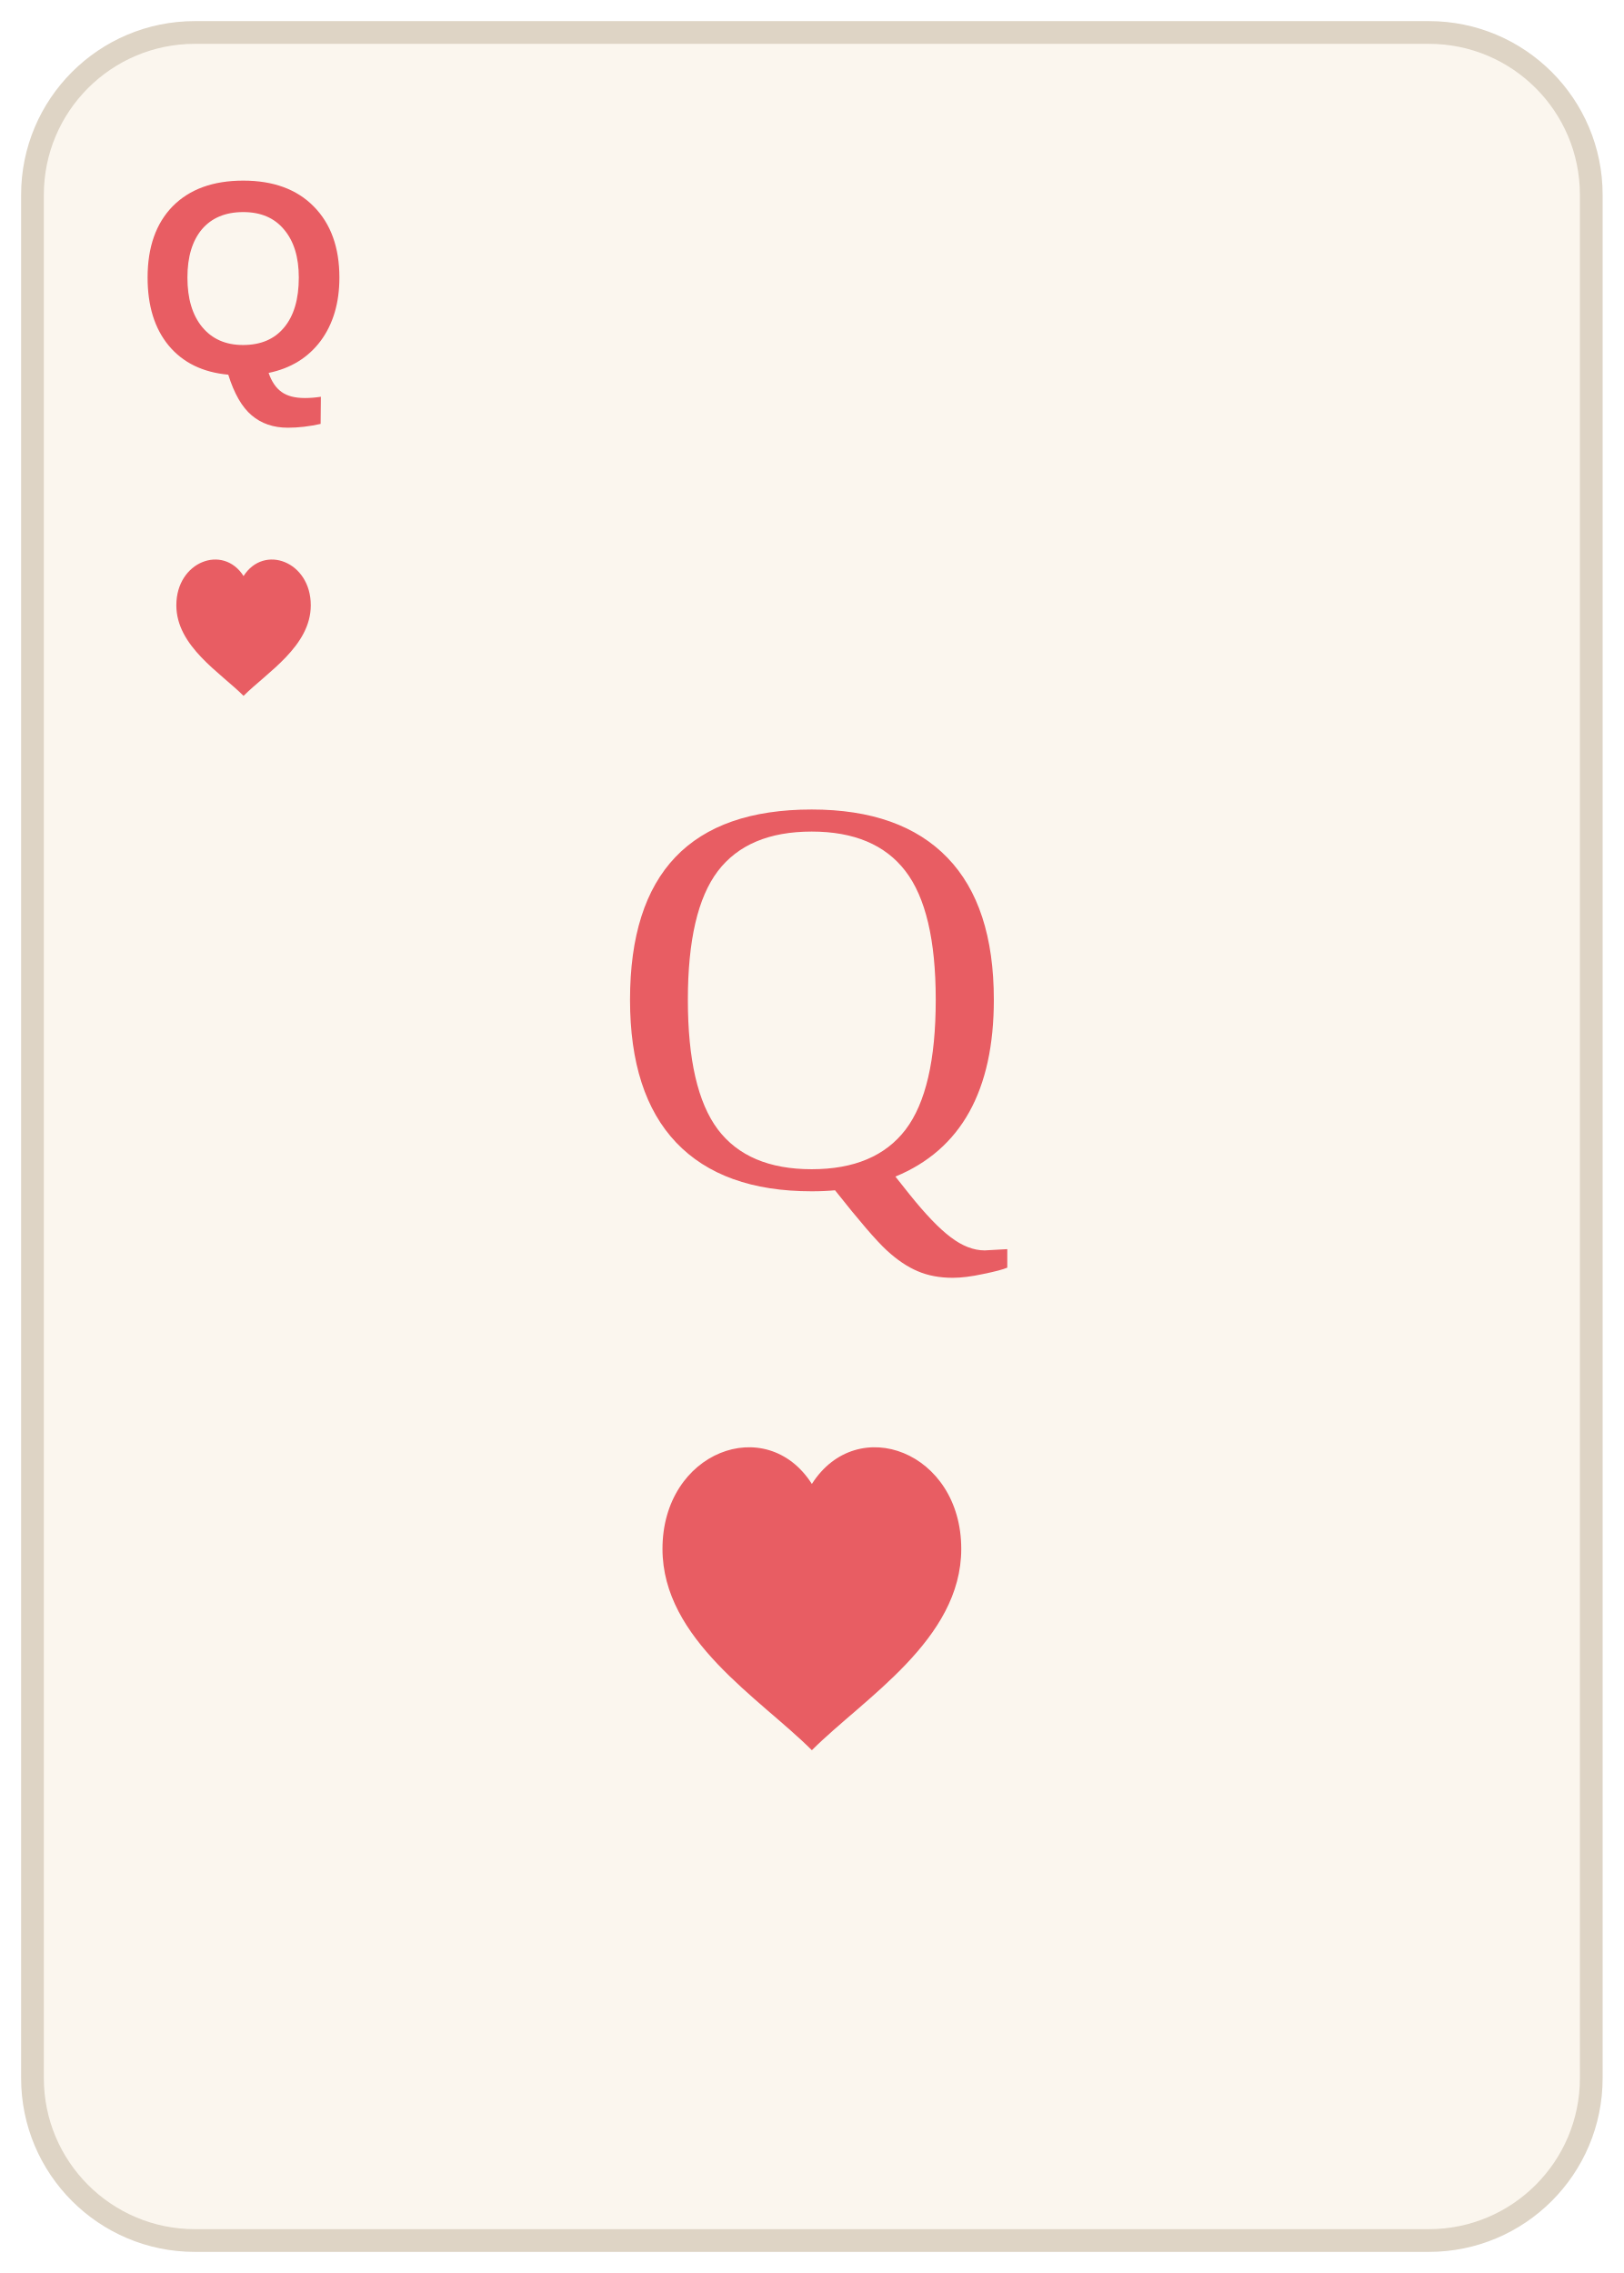
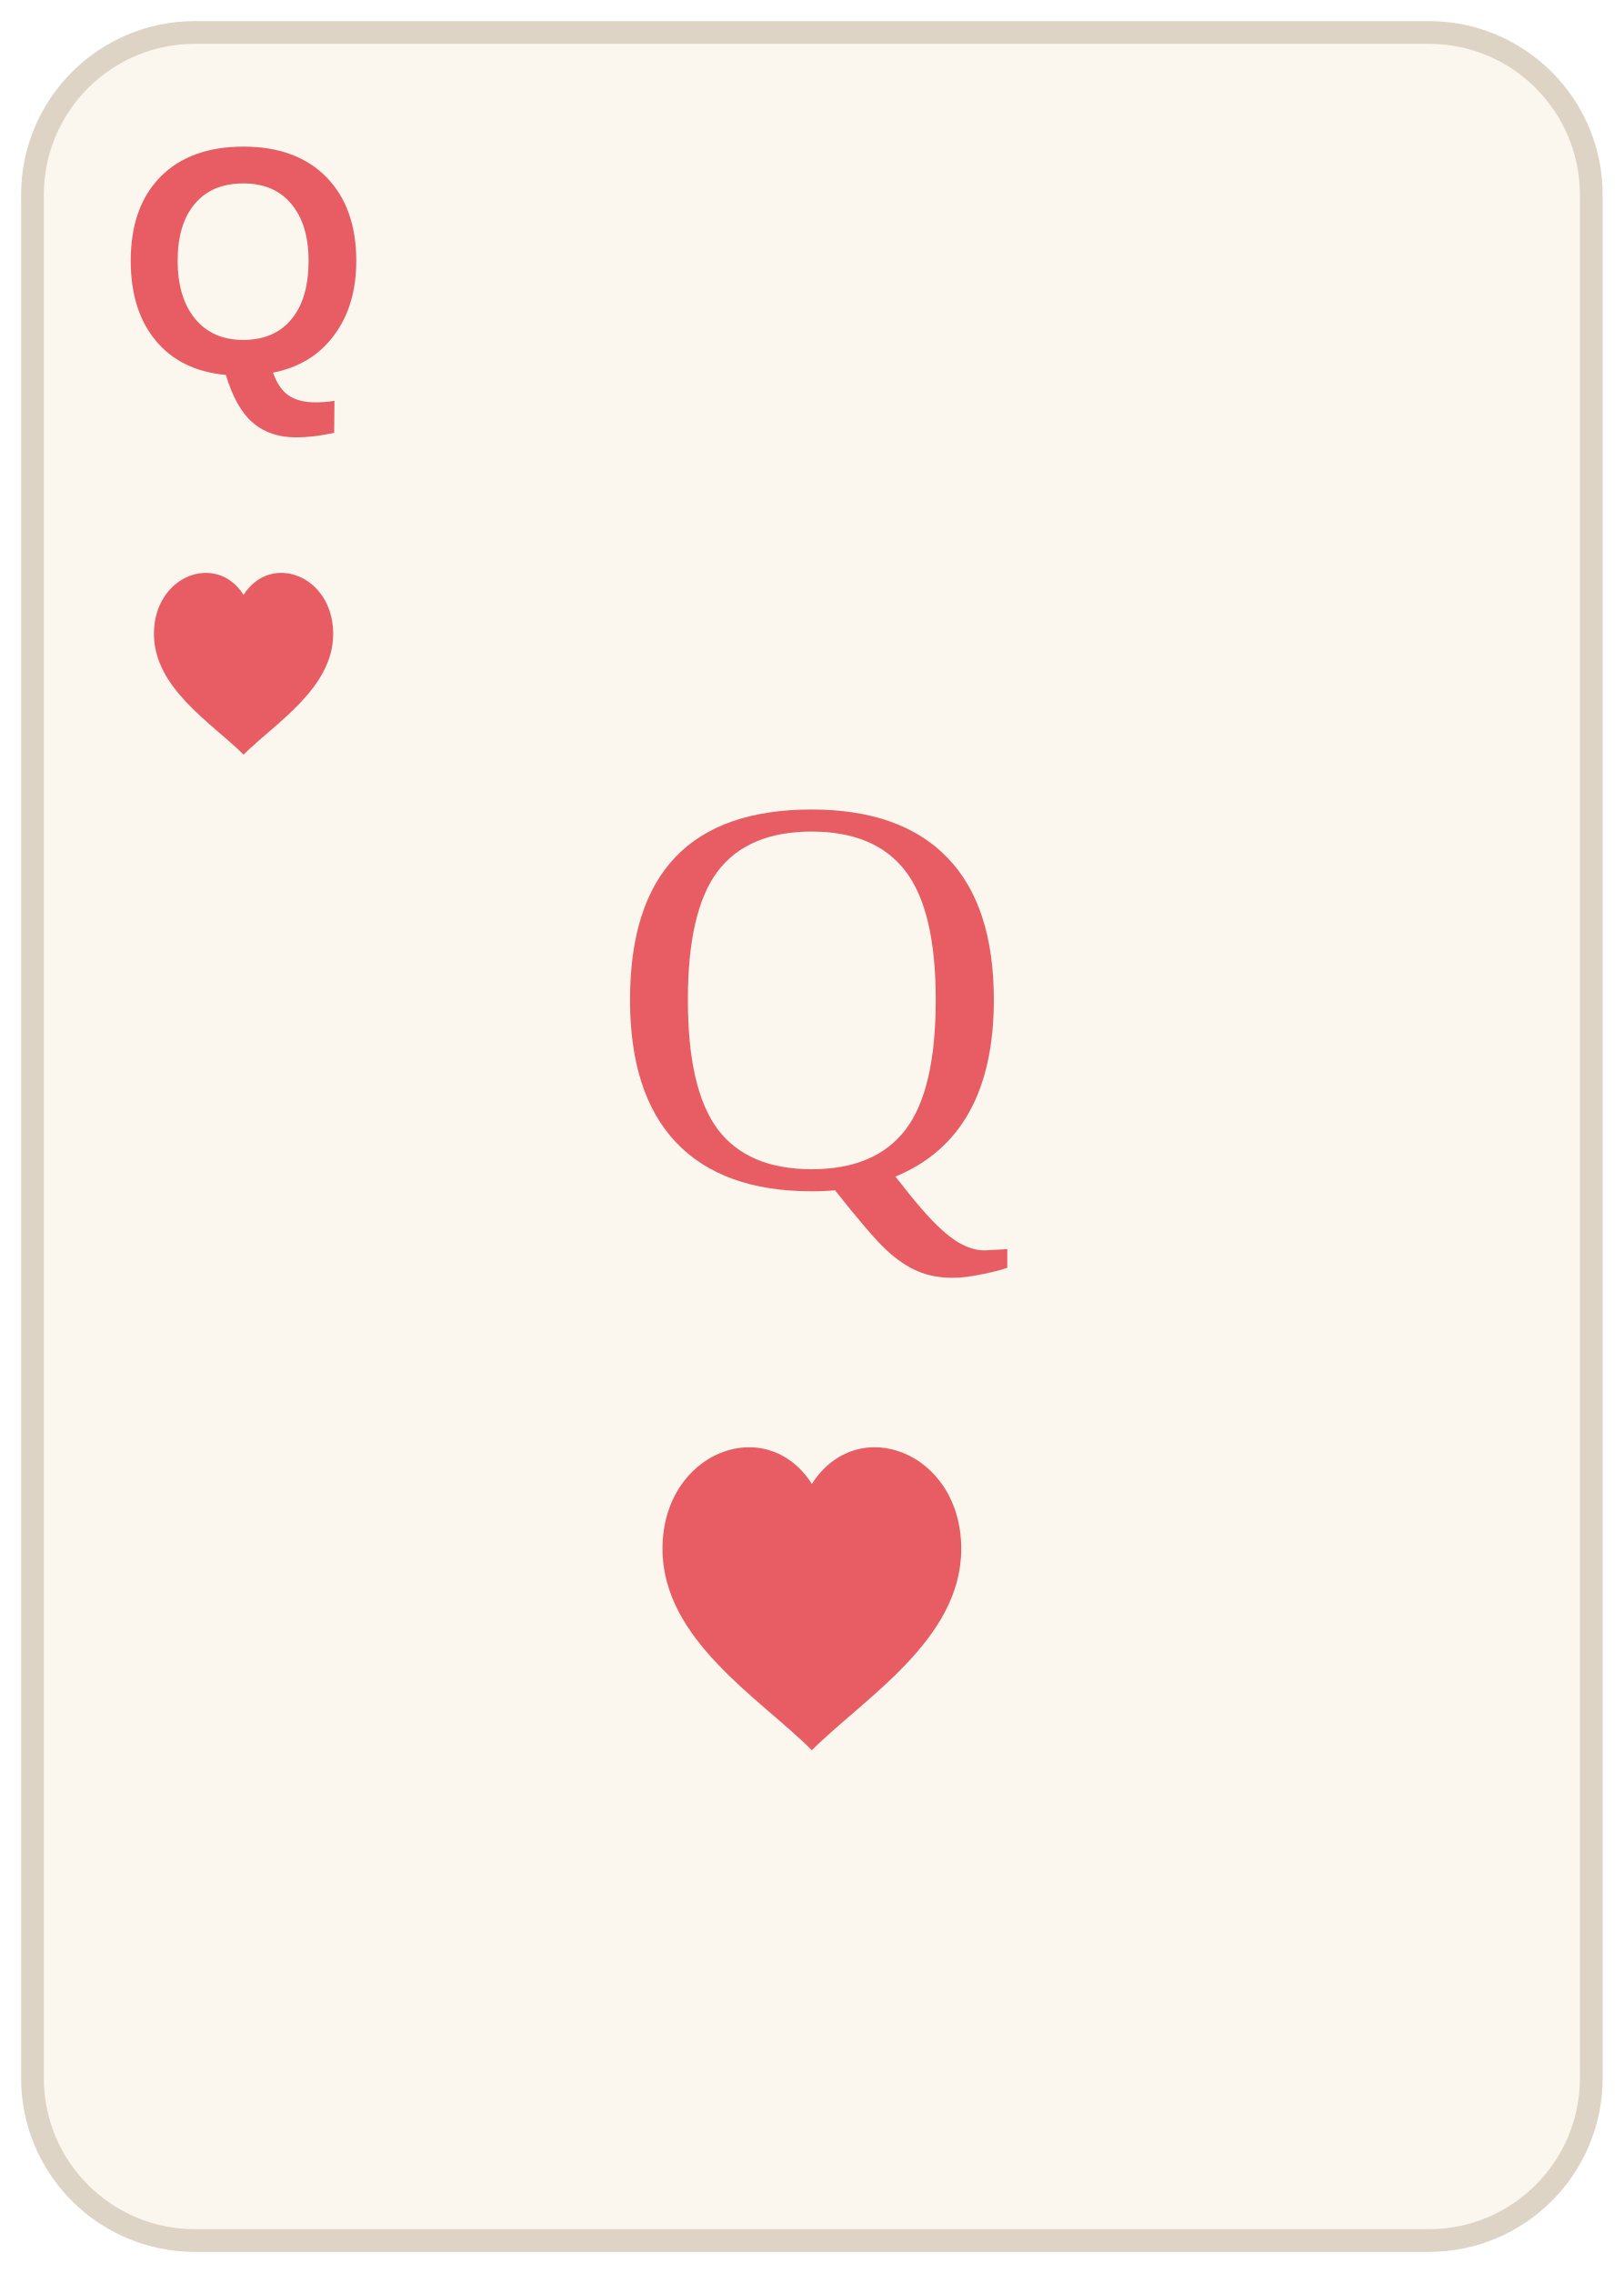
<svg xmlns="http://www.w3.org/2000/svg" viewBox="0 0 100 140" role="img" aria-label="Queen of Hearts">
  <rect x="2" y="2" width="96" height="136" rx="10" fill="#fbf6ee" stroke="#ded4c5" stroke-width="1.4" />
  <g font-family="Haskoy,-apple-system,BlinkMacSystemFont,'Segoe UI',Arial,sans-serif">
-     <text x="15" y="23" fill="#e85d63" font-size="17" font-weight="600" text-anchor="middle">Q</text>
-     <path fill="#e85d63" d="M0-7C-7-18-23-12-23 3c0 14 15 23 23 31C8 26 23 17 23 3 23-12 7-18 0-7Z" transform="translate(15 38) scale(0.18) translate(0 -7)" />
+     <text x="15" y="23" fill="#e85d63" font-size="20" font-weight="700" text-anchor="middle">Q</text>
+     <path fill="#e85d63" d="M0-7C-7-18-23-12-23 3c0 14 15 23 23 31C8 26 23 17 23 3 23-12 7-18 0-7Z" transform="translate(15 40) scale(0.24) translate(0 -7)" />
  </g>
  <g>
    <text x="50" y="65" fill="#e85d63" font-size="35" font-weight="500" text-anchor="middle" dominant-baseline="middle">Q</text>
    <path fill="#e85d63" d="M0-7C-7-18-23-12-23 3c0 14 15 23 23 31C8 26 23 17 23 3 23-12 7-18 0-7Z" transform="translate(50 97) scale(0.4) translate(0 -7)" />
  </g>
</svg>
